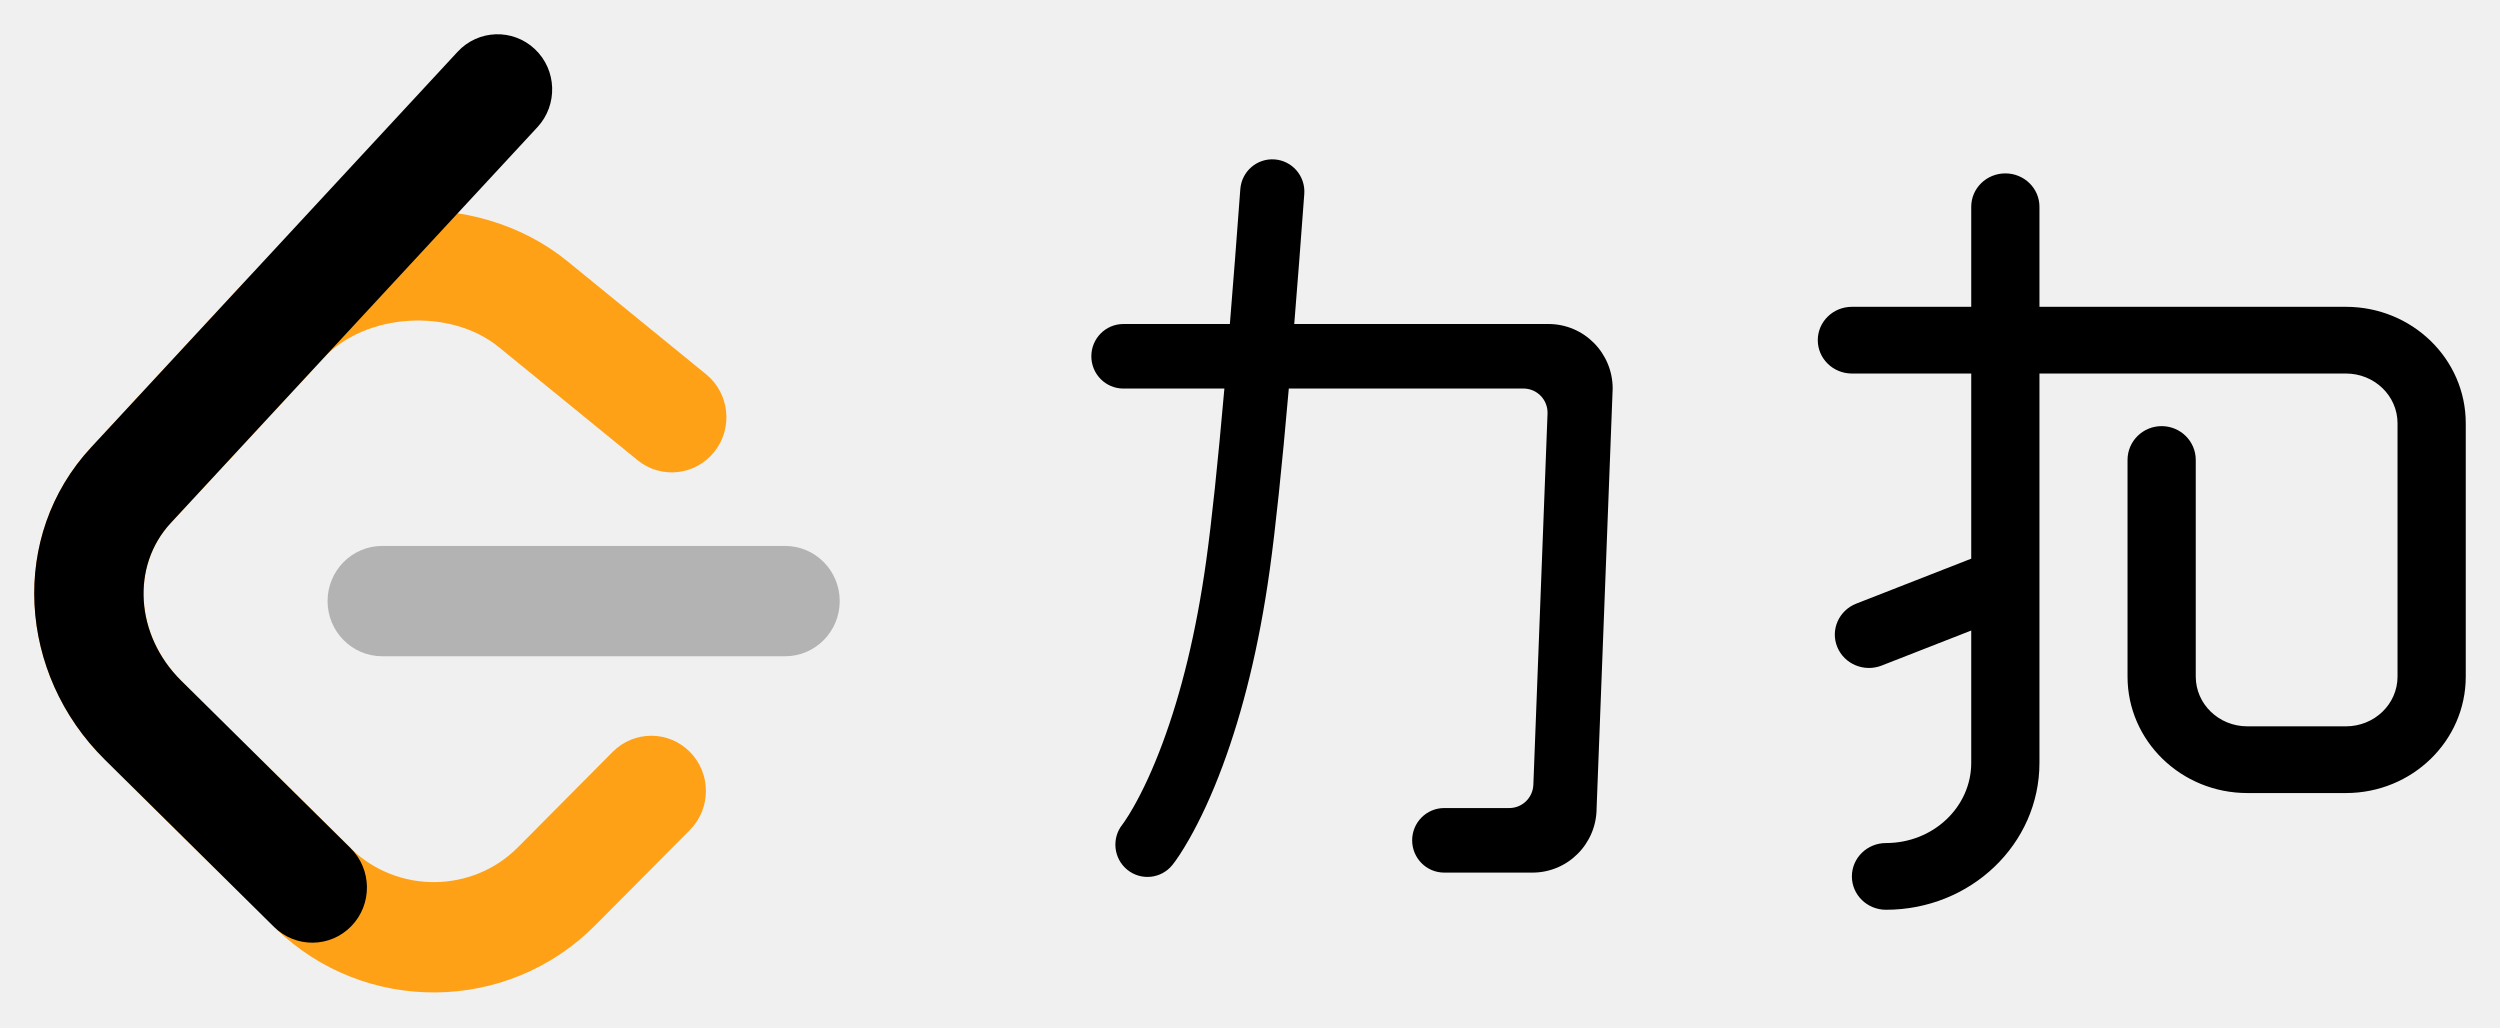
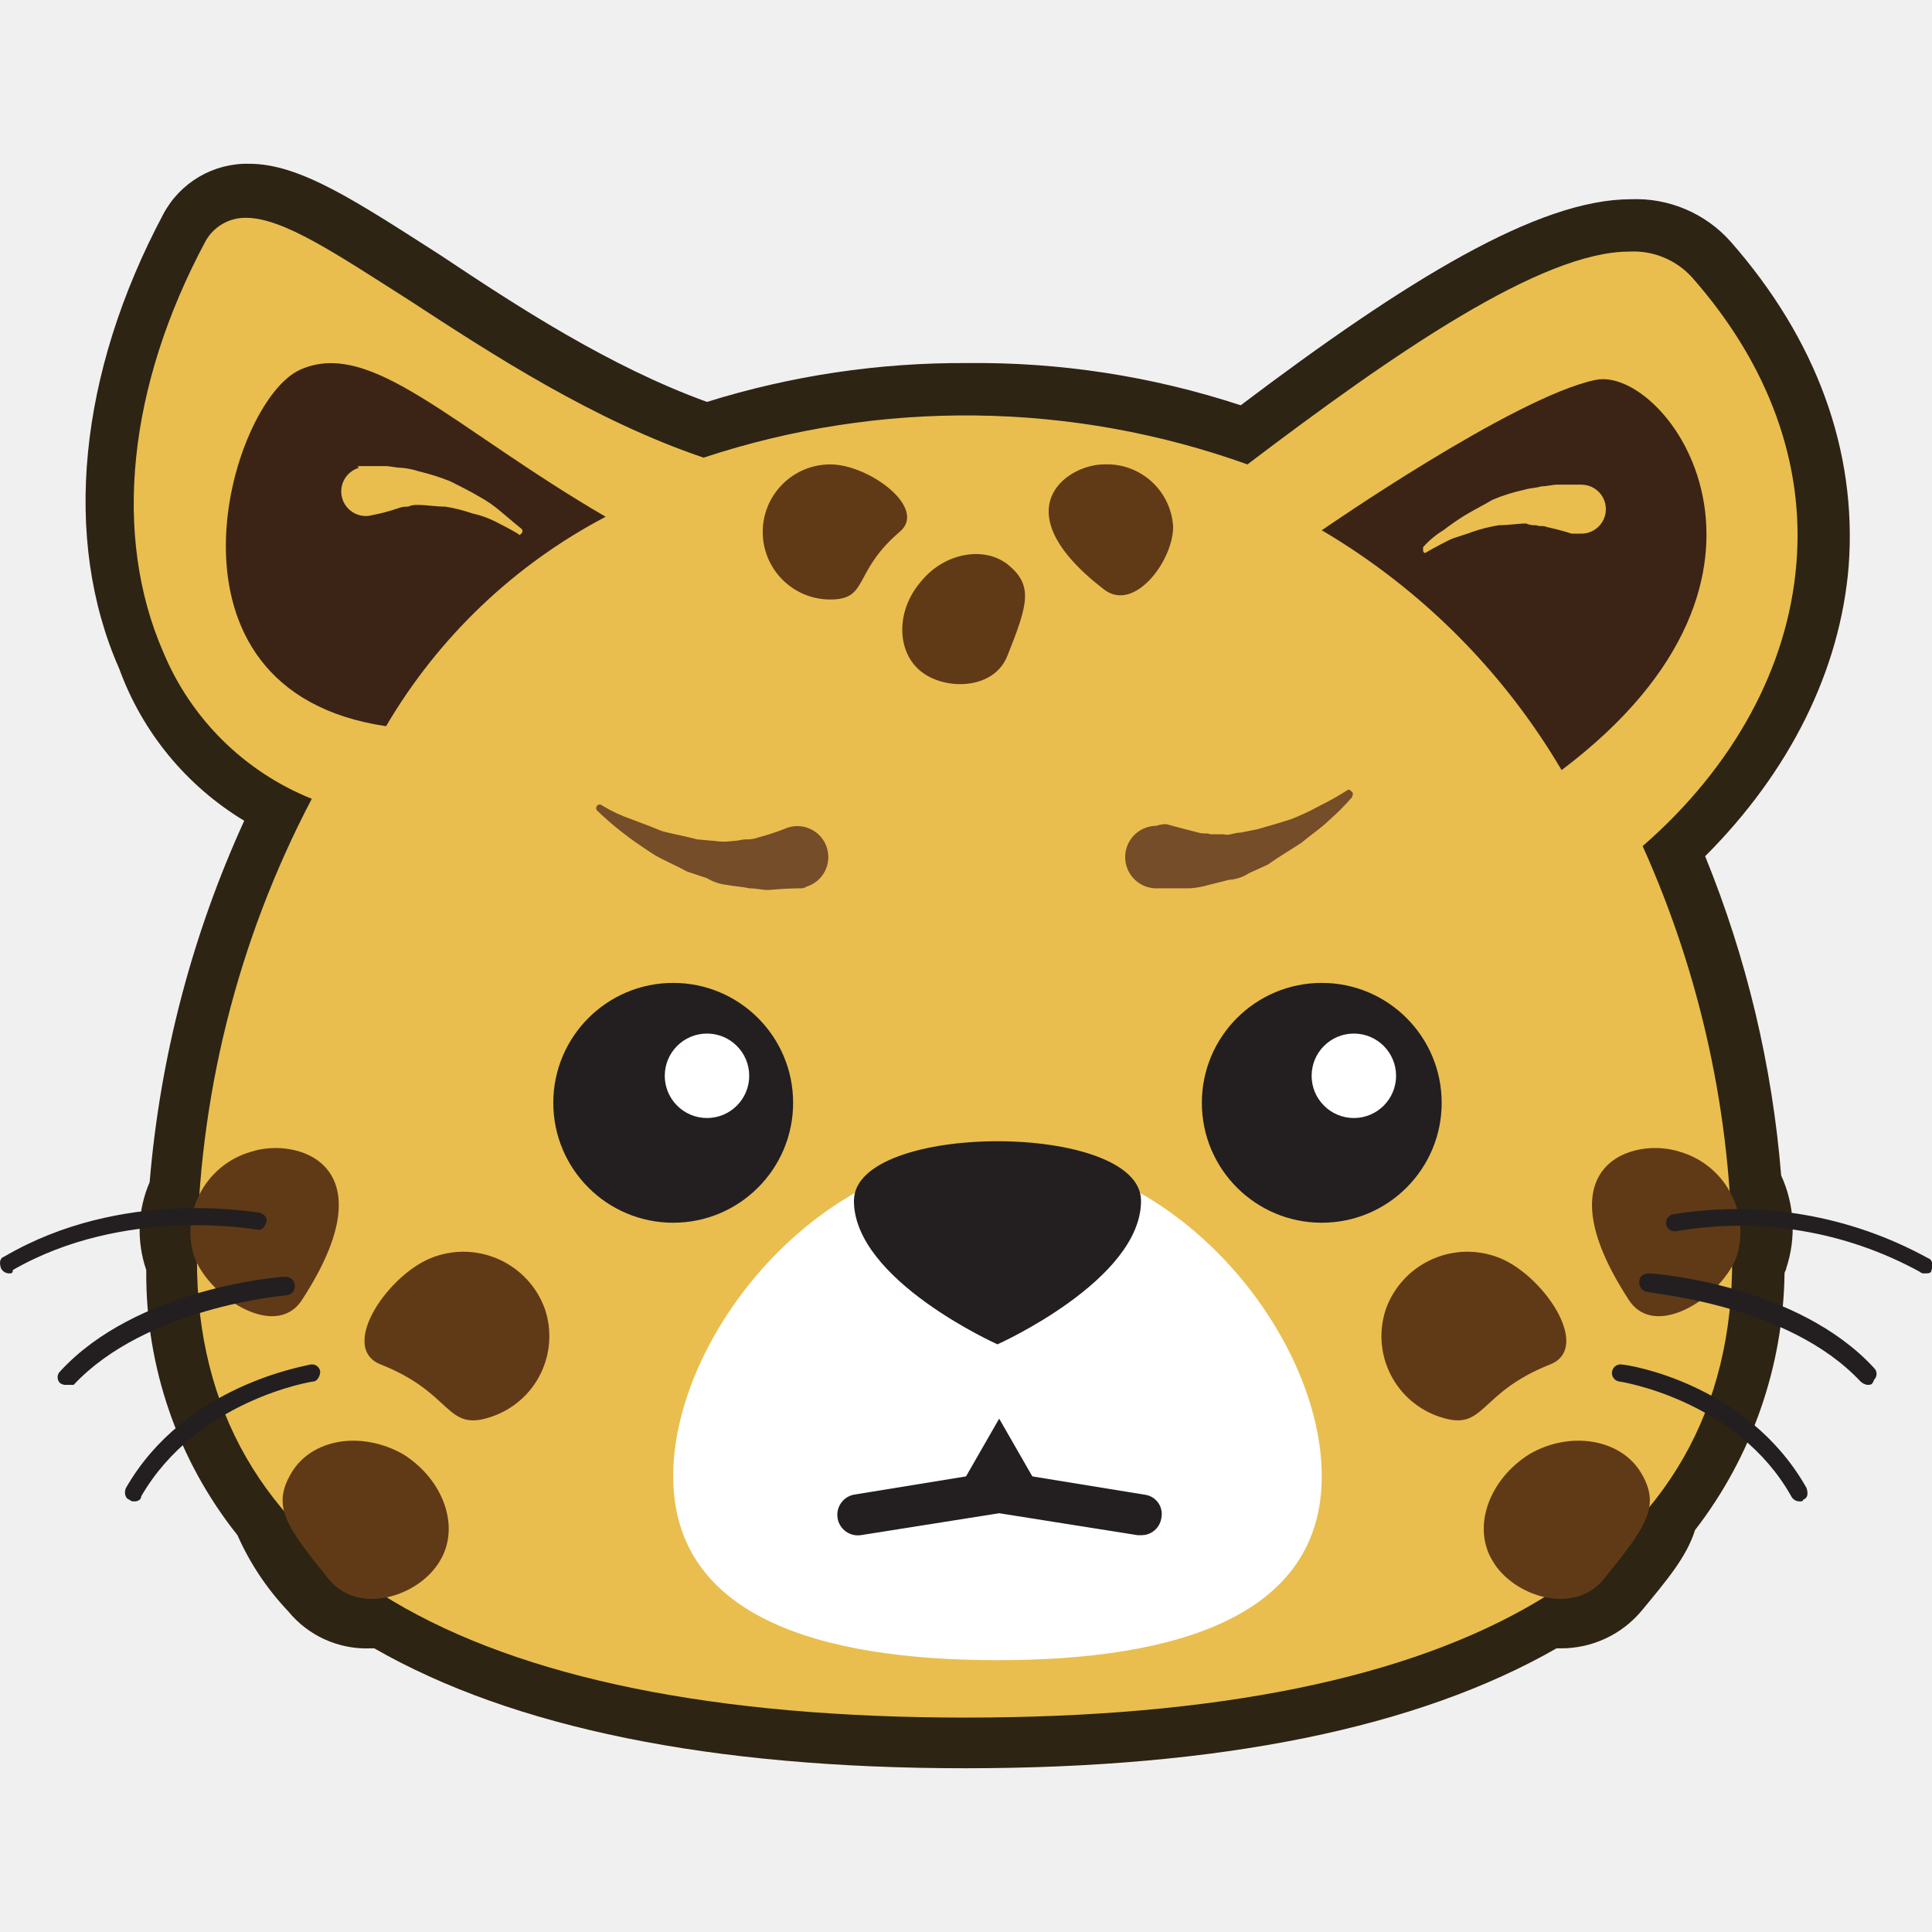
- <svg xmlns="http://www.w3.org/2000/svg" width="73px" height="30px" viewBox="0 0 73 30" version="1.1">
-   <g id="Page-1" stroke="none" stroke-width="1" fill="none" fill-rule="evenodd">
-     <g id="logo_black">
-       <g>
-         <rect id="bg" x="0" y="0" width="73" height="30" />
-         <g id="Group" transform="translate(1, 1)">
-           <path d="M58.552,9.907 L58.552,21.275 C58.552,23.651 56.54,25.565 54.071,25.565 C53.521,25.565 53.075,25.129 53.075,24.591 C53.075,24.053 53.521,23.617 54.071,23.617 C55.452,23.617 56.56,22.563 56.56,21.275 L56.56,17.411 L53.943,18.435 C53.432,18.634 52.853,18.392 52.648,17.892 C52.444,17.393 52.692,16.826 53.203,16.626 L56.56,15.313 L56.56,9.907 L53.075,9.907 C52.525,9.907 52.079,9.47 52.079,8.933 C52.079,8.395 52.525,7.959 53.075,7.959 L56.56,7.959 L56.56,5.037 C56.56,4.499 57.006,4.063 57.556,4.063 C58.106,4.063 58.552,4.499 58.552,5.037 L58.552,7.959 L67.501,7.959 C69.432,7.959 71,9.479 71,11.359 L71,18.757 C71,20.636 69.432,22.157 67.501,22.157 L64.623,22.157 C62.692,22.157 61.124,20.636 61.124,18.757 L61.124,12.429 C61.124,11.885 61.57,11.443 62.12,11.443 C62.67,11.443 63.116,11.885 63.116,12.429 L63.116,18.757 C63.116,19.557 63.788,20.209 64.623,20.209 L67.501,20.209 C68.336,20.209 69.008,19.557 69.008,18.757 L69.008,11.359 C69.008,10.559 68.336,9.907 67.501,9.907 L58.552,9.907 Z M36.077,15.638 C35.765,17.878 35.29,19.778 34.702,21.36 C34.384,22.217 34.05,22.93 33.72,23.509 C33.513,23.873 33.344,24.12 33.234,24.257 C32.909,24.661 32.319,24.724 31.917,24.397 C31.515,24.07 31.452,23.477 31.777,23.072 C31.782,23.066 31.804,23.036 31.843,22.979 C31.916,22.872 32.001,22.736 32.095,22.571 C32.374,22.081 32.664,21.461 32.947,20.7 C33.487,19.248 33.928,17.482 34.221,15.376 C34.38,14.236 34.557,12.559 34.752,10.346 L31.803,10.346 C31.286,10.346 30.867,9.924 30.867,9.403 C30.867,8.883 31.286,8.461 31.803,8.461 L34.912,8.461 C35.01,7.27 35.111,5.958 35.217,4.525 C35.255,4.006 35.704,3.616 36.22,3.655 C36.736,3.693 37.123,4.145 37.085,4.664 C36.984,6.04 36.886,7.306 36.792,8.461 L44.216,8.461 C45.251,8.461 46.09,9.305 46.09,10.346 L45.621,22.595 C45.621,23.636 44.782,24.48 43.748,24.48 L41.171,24.48 C40.654,24.48 40.235,24.058 40.235,23.537 C40.235,23.017 40.654,22.595 41.171,22.595 L43.071,22.595 C43.449,22.595 43.759,22.295 43.774,21.916 L44.188,11.079 C44.203,10.689 43.901,10.361 43.513,10.346 C43.504,10.346 43.495,10.346 43.486,10.346 L36.633,10.346 C36.43,12.672 36.244,14.435 36.077,15.638 Z" id="text" fill="#000000" fill-rule="nonzero" />
-           <g id="path">
-             <path d="M16.891,20.954 C17.515,20.326 18.525,20.327 19.147,20.957 C19.769,21.587 19.768,22.608 19.144,23.236 L16.373,26.025 C13.817,28.598 9.648,28.635 7.049,26.111 C7.034,26.097 5.877,24.953 2.059,21.178 C-0.482,18.667 -0.735,14.65 1.656,12.069 L6.112,7.258 C8.485,4.697 12.858,4.417 15.57,6.629 L19.618,9.929 C20.304,10.488 20.411,11.502 19.857,12.195 C19.304,12.887 18.3,12.995 17.614,12.436 L13.566,9.136 C12.148,7.979 9.666,8.138 8.442,9.46 L3.985,14.271 C2.822,15.527 2.949,17.55 4.29,18.876 C7.094,21.648 9.255,23.784 9.257,23.786 C10.609,25.098 12.794,25.079 14.121,23.743 L16.891,20.954 Z" id="combined_shape" fill="#FFA116" />
-             <path d="M10.161,18.163 C9.28,18.163 8.565,17.441 8.565,16.552 C8.565,15.662 9.28,14.941 10.161,14.941 L21.925,14.941 C22.806,14.941 23.52,15.662 23.52,16.552 C23.52,17.441 22.806,18.163 21.925,18.163 L10.161,18.163 Z" id="path_2" fill="#B3B3B3" />
-             <path d="M12.364,0.51 C12.966,-0.139 13.975,-0.173 14.619,0.435 C15.262,1.042 15.295,2.062 14.694,2.712 L3.986,14.271 C2.822,15.527 2.949,17.55 4.29,18.876 L9.235,23.764 C9.865,24.387 9.876,25.407 9.259,26.043 C8.643,26.678 7.633,26.689 7.004,26.067 L2.058,21.178 C-0.482,18.667 -0.735,14.649 1.656,12.069 L12.364,0.51 Z" id="stroke_3" fill="#000000" />
-           </g>
-         </g>
-       </g>
-     </g>
-   </g>
+ <svg xmlns="http://www.w3.org/2000/svg" t="1621583294873" class="icon" viewBox="0 0 1233 1024" version="1.1" p-id="2001" width="64" height="64">
+   <path d="M155.861 419.311a694.627 694.627 0 0 0-60.361 230.666 77.521 77.521 0 0 0-2.156 56.05v1.078a267.314 267.314 0 0 0 58.205 168.149 170.887 170.887 0 0 0 32.336 48.504 64.533 64.533 0 0 0 52.816 23.713h2.156c88.386 50.66 214.498 76.529 377.257 76.529s288.871-25.869 377.257-76.529h2.156a66.936 66.936 0 0 0 52.816-24.791c15.09-18.324 28.025-33.414 33.414-50.66a273.878 273.878 0 0 0 57.128-163.837c0-1.078 1.078-2.156 1.078-3.234a80.841 80.841 0 0 0-3.234-59.283 686.414 686.414 0 0 0-48.504-203.719c53.894-53.894 86.23-118.567 91.62-185.395 5.389-73.296-20.48-144.436-75.451-206.952a80.841 80.841 0 0 0-63.595-26.947c-59.283 0-143.358 51.738-248.99 131.501a539.014 539.014 0 0 0-174.616-26.947 546.689 546.689 0 0 0-165.993 24.791c-62.517-22.635-121.8-61.439-170.305-93.775-53.894-34.492-89.464-58.205-121.8-58.205a60.534 60.534 0 0 0-54.972 32.336c-53.894 101.32-64.673 206.952-28.025 289.949a188.629 188.629 0 0 0 79.763 97.009z" fill="#2D2413" p-id="2002" />
+   <path d="M616.115 991.664c-321.208 0-490.434-101.32-490.434-292.105a639.526 639.526 0 0 1 73.296-294.261 172.105 172.105 0 0 1-94.853-93.775c-32.336-74.374-22.635-169.227 26.947-261.924a29.027 29.027 0 0 1 25.869-15.09c23.713 0 57.128 22.635 104.554 52.816 52.816 34.492 117.489 76.529 187.551 100.243a532.709 532.709 0 0 1 347.077 4.312c93.775-71.14 187.551-135.813 243.6-135.813a50.423 50.423 0 0 1 39.881 16.168c49.582 56.05 72.218 119.644 66.828 183.239-5.389 65.751-39.881 129.345-98.087 180.006a648.462 648.462 0 0 1 57.128 263.002c1.078 192.94-169.227 293.183-489.356 293.183z" fill="#E9BE4F" p-id="2003" data-spm-anchor-id="a313x.7781069.0.i1" class="selected" />
+   <path d="M1047.266 835.371c12.935 21.558 3.234 34.492-23.713 67.906-19.402 23.713-58.205 10.779-71.14-11.857-12.935-21.558-2.156-51.738 23.713-67.906 25.869-15.09 58.205-9.701 71.14 11.857zM1108.705 696.325c-8.623 25.869-51.738 54.972-68.984 29.103-57.128-87.308 3.234-104.554 32.336-94.853a53.398 53.398 0 0 1 36.648 65.751zM989.06 766.387c-46.349 18.324-40.959 43.115-70.062 33.414a54.26 54.26 0 0 1-34.492-68.984 55.306 55.306 0 0 1 70.062-33.414c29.103 9.701 62.517 58.205 34.492 68.984z" fill="#603A17" p-id="2004" />
+   <path d="M186.042 835.371c-12.935 21.558-3.234 34.492 23.713 67.906 19.402 23.713 58.205 10.779 71.14-11.857 12.935-21.558 2.156-51.738-23.713-67.906-26.947-15.09-58.205-9.701-71.14 11.857zM123.525 696.325c8.623 25.869 51.738 54.972 68.984 29.103 57.128-87.308-3.234-104.554-32.336-94.853a53.398 53.398 0 0 0-36.648 65.751zM243.169 766.387c46.349 18.324 40.959 43.115 70.062 33.414a54.26 54.26 0 0 0 34.492-68.984 55.306 55.306 0 0 0-70.062-33.414c-29.103 9.701-62.517 58.205-34.492 68.984z" fill="#603A17" p-id="2005" />
+   <path d="M843.547 599.316m-76.529 0a76.529 76.529 0 1 0 153.059 0 76.529 76.529 0 1 0-153.059 0Z" fill="#231F20" p-id="2006" />
+   <path d="M864.027 582.07m-26.947 0a26.947 26.947 0 1 0 53.894 0 26.947 26.947 0 1 0-53.894 0Z" fill="#FFFFFF" p-id="2007" />
+   <path d="M429.642 599.316m-76.529 0a76.529 76.529 0 1 0 153.059 0 76.529 76.529 0 1 0-153.059 0Z" fill="#231F20" p-id="2008" />
+   <path d="M451.2 582.07m-26.947 0a26.947 26.947 0 1 0 53.894 0 26.947 26.947 0 1 0-53.894 0Z" fill="#FFFFFF" p-id="2009" />
+   <path d="M843.547 837.527c0 89.464-92.697 117.489-206.952 117.489s-206.952-28.025-206.952-117.489 92.697-205.875 206.952-205.875 206.952 116.411 206.952 205.875z" fill="#FFFFFF" p-id="2010" />
+   <path d="M728.214 661.833c0 50.66-91.62 91.62-91.62 91.62s-91.62-40.959-91.62-91.62 183.239-50.66 183.239 0zM1228.349 708.182a3.967 3.967 0 0 1-3.234-1.078 238.933 238.933 0 0 0-155.214-25.869 5.497 5.497 0 1 1-2.156-10.779 252.741 252.741 0 0 1 162.76 28.025c3.234 1.078 3.234 5.389 2.156 7.545 0 2.156-2.156 2.156-4.312 2.156zM1191.701 779.322a8.17 8.17 0 0 1-4.312-2.156c-46.349-49.582-134.735-56.05-135.813-57.128a6.036 6.036 0 0 1-5.389-6.467c0-3.234 2.156-5.389 6.467-5.389s94.853 7.545 143.358 60.361a5.206 5.206 0 0 1 0 7.545c-1.078 3.234-2.156 3.234-4.312 3.234zM1148.586 853.695a5.928 5.928 0 0 1-5.389-3.234c-34.492-61.439-108.866-73.296-109.944-73.296a5.497 5.497 0 1 1 2.156-10.779c3.234 0 79.763 11.857 117.489 78.685 1.078 3.234 1.078 6.467-2.156 7.545 0 1.078-1.078 1.078-2.156 1.078zM6.036 708.182a5.928 5.928 0 0 1-5.389-3.234c-1.078-3.234-1.078-6.467 2.156-7.545 75.451-44.193 159.526-28.025 162.76-28.025 3.234 1.078 5.389 3.234 4.312 6.467s-3.234 5.389-6.467 4.312c-1.078 0-84.074-15.09-155.214 25.869 0 2.156-1.078 2.156-2.156 2.156zM42.684 779.322a6.467 6.467 0 0 1-4.312-1.078 5.206 5.206 0 0 1 0-7.545c48.504-52.816 139.046-60.361 143.358-60.361a5.95 5.95 0 0 1 1.078 11.857c-1.078 0-89.464 7.545-135.813 57.128zM85.799 853.695a3.956 3.956 0 0 1-3.234-1.078c-3.234-1.078-3.234-5.389-2.156-7.545 37.726-65.751 114.255-77.607 117.489-78.685a5.314 5.314 0 0 1 6.467 4.312c0 3.234-2.156 6.467-4.312 6.467-1.078 0-74.374 11.857-109.944 73.296 0 2.156-2.156 3.234-4.312 3.234z" fill="#231F20" p-id="2011" />
+   <path d="M386.527 225.293c-98.087-57.128-149.825-114.255-195.096-93.775s-99.165 204.797 54.972 227.432a352.466 352.466 0 0 1 140.124-133.657zM843.547 233.916s122.878-85.152 174.616-95.931c45.271-9.701 144.436 123.956-21.558 248.99a432.38 432.38 0 0 0-153.059-153.059z" fill="#3B2416" p-id="2012" />
+   <path d="M230.235 192.956h16.168c2.156 0 6.467 1.078 9.701 1.078a47.427 47.427 0 0 1 10.779 2.156 149.75 149.75 0 0 1 20.48 6.467c6.467 3.234 12.935 6.467 18.324 9.701a78.685 78.685 0 0 1 14.012 9.701c7.545 6.467 12.935 10.779 12.935 10.779a2.026 2.026 0 0 1 0 3.234c-1.078 1.078-1.078 1.078-2.156 0 0 0-5.389-3.234-14.012-7.545a62.334 62.334 0 0 0-15.09-5.389 100.911 100.911 0 0 0-17.246-4.312c-6.467 0-11.857-1.078-17.246-1.078a13.667 13.667 0 0 0-6.467 1.078 16.017 16.017 0 0 0-6.467 1.078 118.308 118.308 0 0 1-16.168 4.312 15.694 15.694 0 1 1-8.623-30.181c-2.156-1.078 0-1.078 1.078-1.078zM1003.073 236.071s-6.467-2.156-16.168-4.312c-2.156-1.078-4.312 0-6.467-1.078a13.667 13.667 0 0 1-6.467-1.078c-5.389 0-10.779 1.078-17.246 1.078a100.943 100.943 0 0 0-17.246 4.312c-5.389 2.156-10.779 3.234-15.09 5.389-8.623 4.312-14.012 7.545-14.012 7.545-1.078 1.078-2.156 0-2.156-1.078v-2.156a55.08 55.08 0 0 1 12.935-10.779 157.715 157.715 0 0 1 14.012-9.701c5.389-3.234 11.857-6.467 17.246-9.701a113.856 113.856 0 0 1 20.48-6.467c3.234-1.078 7.545-1.078 10.779-2.156 3.234 0 7.545-1.078 9.701-1.078h16.168a15.64 15.64 0 1 1-1.078 31.258z" fill="#E9BE4F" p-id="2013" />
+   <path d="M510.483 462.426s-8.623 0-20.48 1.078c-3.234 0-7.545-1.078-11.857-1.078-4.312-1.078-8.623-1.078-14.012-2.156a30.644 30.644 0 0 1-12.935-4.312l-12.935-4.312c-7.545-4.312-16.168-7.545-22.635-11.857s-12.935-8.623-18.324-12.935a190.989 190.989 0 0 1-16.168-14.012 2.285 2.285 0 0 1 3.234-3.234 93.678 93.678 0 0 0 18.324 8.623c5.389 2.156 11.857 4.312 19.402 7.545 7.545 2.156 15.09 3.234 22.635 5.389l11.857 1.078a36.13 36.13 0 0 0 10.779 0c3.234 0 6.467-1.078 8.623-1.078a18.324 18.324 0 0 0 7.545-1.078 163.266 163.266 0 0 0 19.402-6.467 19.768 19.768 0 1 1 11.857 37.726 6.467 6.467 0 0 1-4.312 1.078zM744.382 421.466s7.545 2.156 20.48 5.389c3.234 1.078 5.389 0 7.545 1.078h8.623c3.234 1.078 6.467-1.078 10.779-1.078l10.779-2.156c7.545-2.156 15.09-4.312 21.558-6.467a148.37 148.37 0 0 0 18.324-8.623 176.158 176.158 0 0 0 17.246-9.701c1.078-1.078 2.156 0 3.234 1.078s0 2.156 0 3.234a158.071 158.071 0 0 1-15.09 15.09c-4.312 4.312-10.779 8.623-17.246 14.012-6.467 4.312-14.012 8.623-21.558 14.012l-11.857 5.389a26.408 26.408 0 0 1-12.935 4.312l-12.935 3.234a55.618 55.618 0 0 1-11.857 2.156h-20.48a19.952 19.952 0 1 1-1.078-39.881 18.971 18.971 0 0 1 6.467-1.078z" fill="#754D29" p-id="2014" />
+   <path d="M728.214 875.253h-2.156l-88.386-14.012-88.386 14.012a13.118 13.118 0 0 1-4.312-25.869l92.697-15.09 92.697 15.09a12.449 12.449 0 0 1 10.779 15.09 12.805 12.805 0 0 1-12.935 10.779z" fill="#231F20" p-id="2015" />
+   <path d="M604.258 859.085l33.414-58.205 33.414 58.205h-66.828z" fill="#231F20" p-id="2016" />
+   <path d="M644.14 256.551c15.09 12.935 11.857 24.791-1.078 57.128-8.623 22.635-40.959 22.635-56.05 9.701s-15.09-38.804 1.078-57.128c15.09-18.324 40.959-22.635 56.05-9.701zM748.694 231.76c0 21.558-24.791 54.972-44.193 39.881-65.751-50.66-23.713-79.763 0-79.763a42.264 42.264 0 0 1 44.193 39.881zM574.078 234.994c-30.181 25.869-19.402 43.115-44.193 43.115a43.115 43.115 0 1 1 0-86.23c24.791 0 62.517 28.025 44.193 43.115z" fill="#603A17" p-id="2017" />
</svg>
